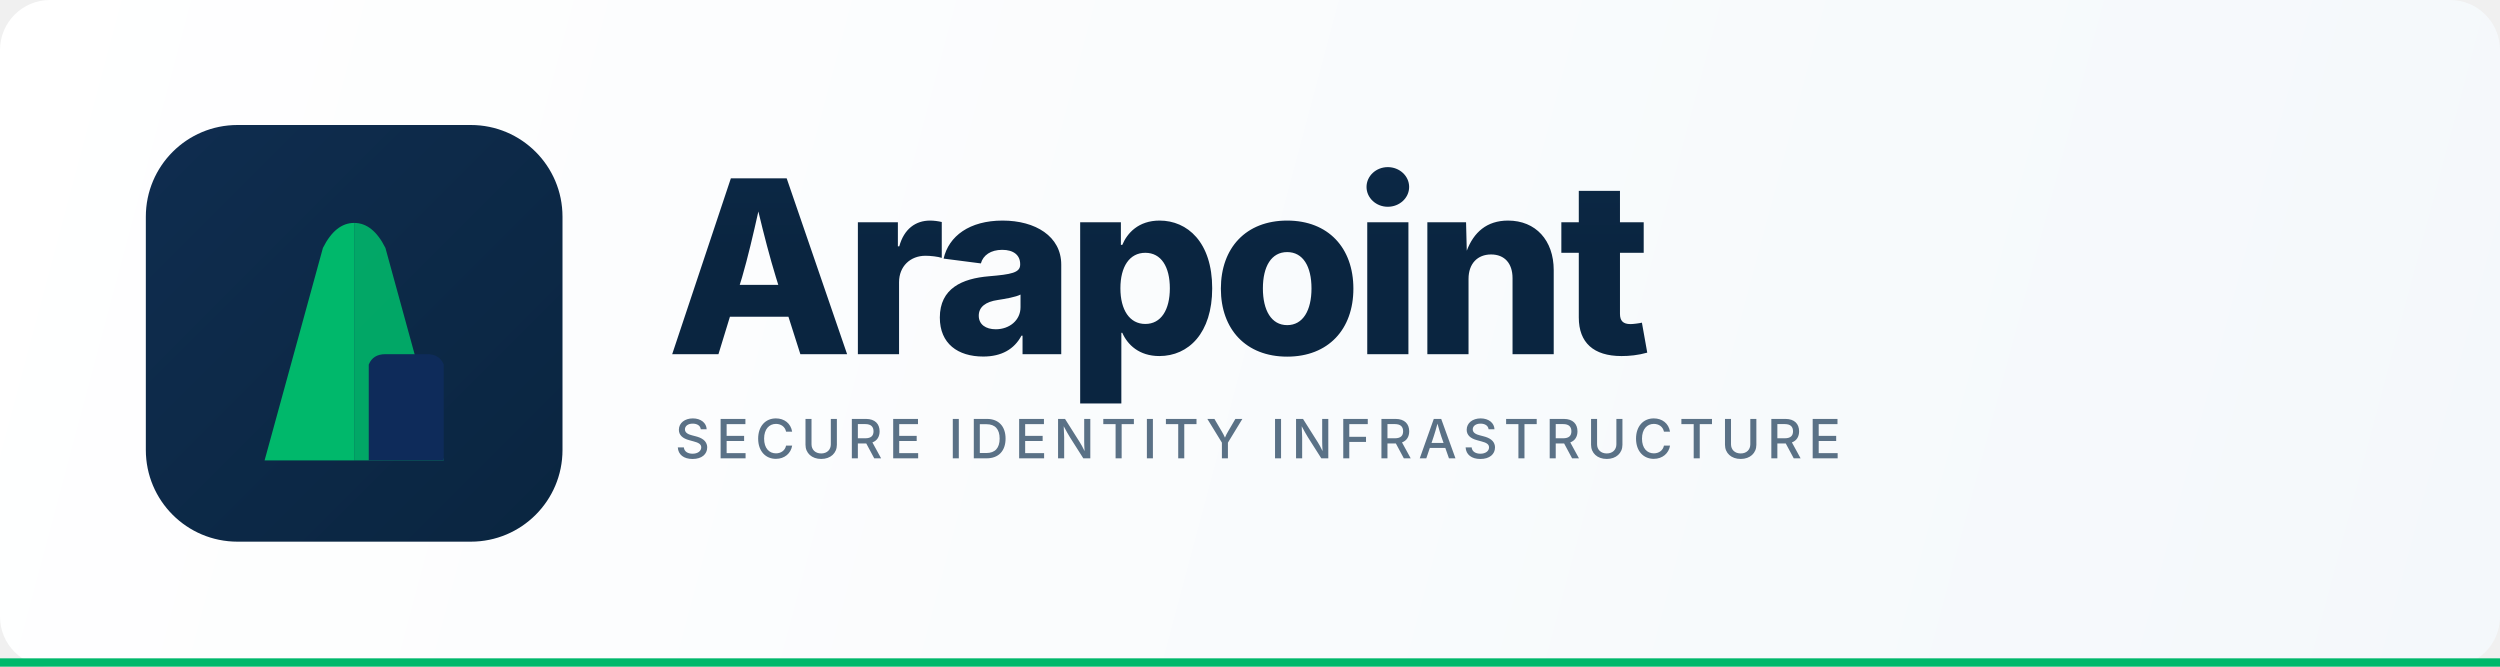
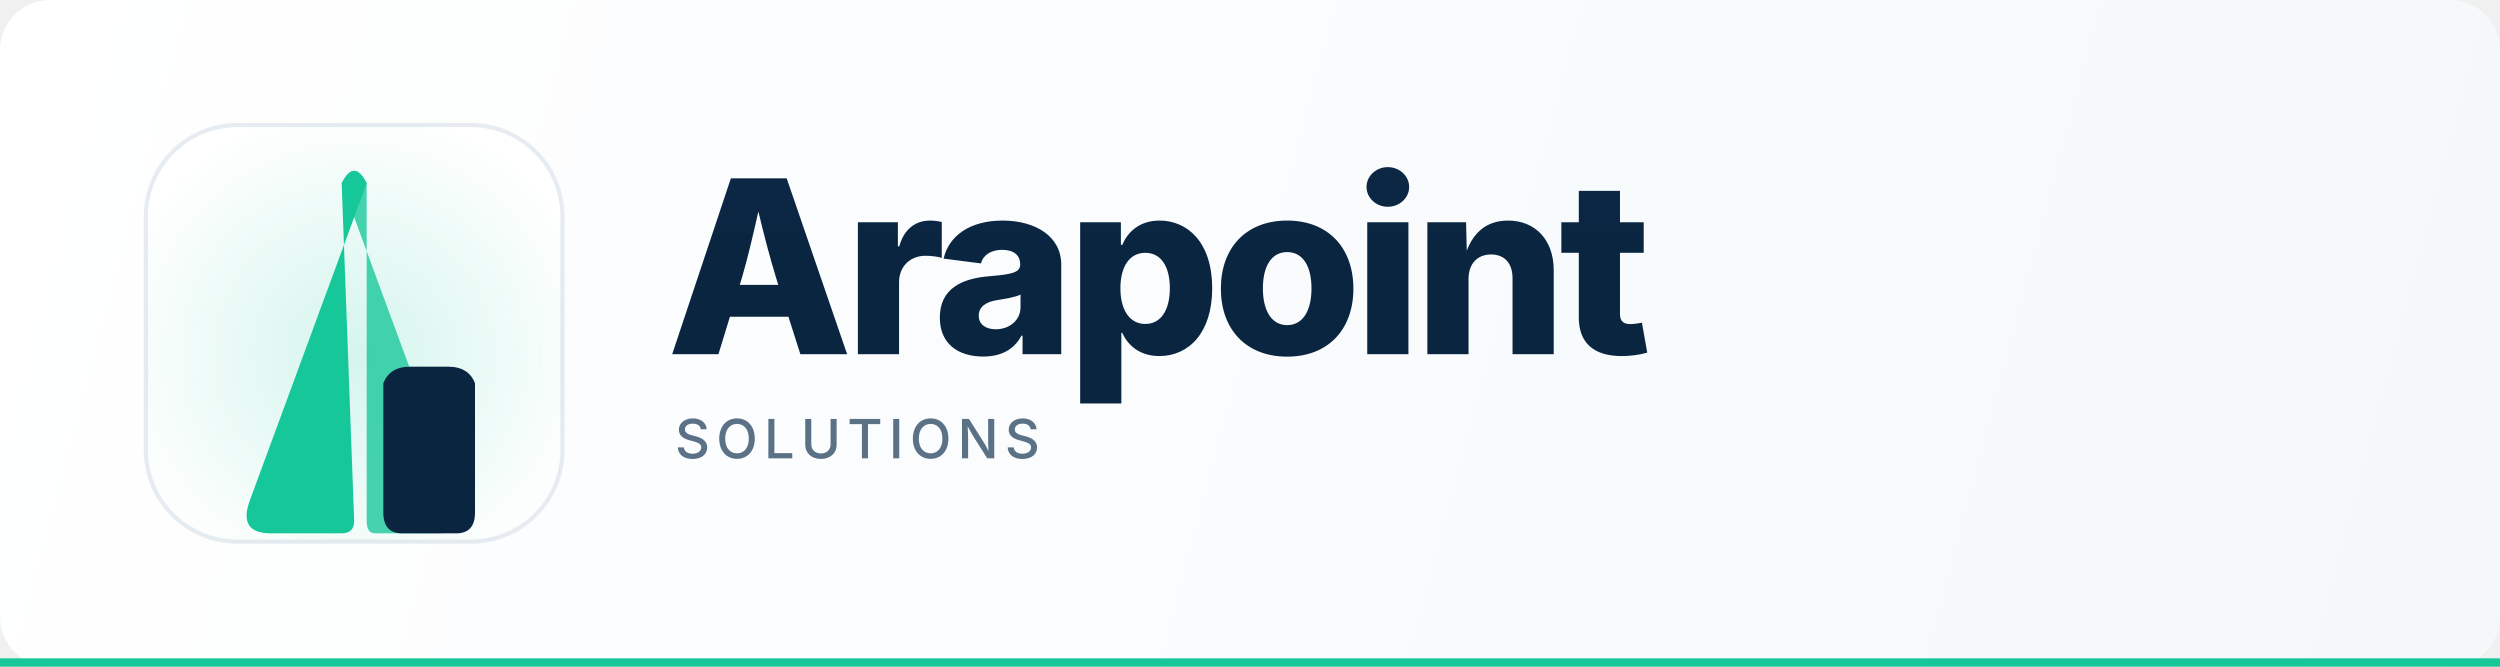
<svg xmlns="http://www.w3.org/2000/svg" viewBox="0 0 1200 320" fill="none">
  <defs>
    <linearGradient id="bgL" x1="0" y1="0" x2="1200" y2="320" gradientUnits="userSpaceOnUse">
      <stop offset="0" stop-color="#FFFFFF" />
      <stop offset="1" stop-color="#F4F8FB" />
    </linearGradient>
    <linearGradient id="wordL" x1="0" y1="0" x2="0" y2="120" gradientUnits="userSpaceOnUse">
      <stop offset="0" stop-color="#0F2D4F" />
      <stop offset="1" stop-color="#0A2540" />
    </linearGradient>
-     <linearGradient id="markL" x1="0" y1="0" x2="200" y2="200" gradientUnits="userSpaceOnUse">
-       <stop offset="0" stop-color="#0F2D4F" />
-       <stop offset="1" stop-color="#0A2540" />
-     </linearGradient>
+     <radialGradient id="glowL" cx="0.5" cy="0.55" r="0.6">
+       <stop offset="0" stop-color="#16C79A" stop-opacity="0.18" />
+       <stop offset="1" stop-color="#16C79A" stop-opacity="0" />
+     </radialGradient>
  </defs>
  <rect width="1200" height="320" rx="24" fill="url(#bgL)" />
-   <rect x="0" y="316" width="1200" height="4" fill="#00B86B" />
+   <rect x="0" y="316" width="1200" height="4" fill="#16C79A" />
  <g transform="translate(70 60)">
-     <rect width="200" height="200" rx="44" fill="url(#markL)" />
+     <rect width="200" height="200" rx="44" fill="#FFFFFF" stroke="#E6ECF2" stroke-width="2" />
+     <rect width="200" height="200" rx="44" fill="url(#glowL)" />
    <g transform="translate(100 110)">
-       <path d="M -43 51 L -15 -51 Q -9 -63 0 -63 L 0 51 Z" fill="#00B86B" />
-       <path d="M 0 -63 Q 9 -63 15 -51 L 43 51 L 0 51 Z" fill="#00B86B" opacity="0.88" />
-       <path d="M 7 5 Q 9 0 15 0 L 35 0 Q 41 0 43 5 L 43 51 L 7 51 Z" fill="#0E2B5A" />
+       <path d="M -6 -82 Q 0 -94 6 -82 L -50 70 Q -56 86 -40 86 L -6 86 Q 0 86 0 80 Z" fill="#16C79A" />
+       <path d="M 6 -82 Q 0 -94 -6 -82 L 50 70 Q 56 86 40 86 L 10 86 Q 6 86 6 80 Z" fill="#16C79A" opacity="0.78" />
+       <path d="M 14 14 Q 17 6 27 6 L 45 6 Q 55 6 58 14 L 58 76 Q 58 86 49 86 L 23 86 Q 14 86 14 76 Z" fill="#0A2540" />
    </g>
  </g>
  <text x="320" y="170" font-family="Inter, system-ui, -apple-system, sans-serif" font-size="116" font-weight="800" letter-spacing="-4" fill="url(#wordL)">Arapoint</text>
-   <text x="324" y="220" font-family="Inter, system-ui, sans-serif" font-size="26" font-weight="500" letter-spacing="3" fill="#5A7186">SECURE IDENTITY INFRASTRUCTURE</text>
+   <text x="324" y="220" font-family="Inter, system-ui, sans-serif" font-size="26" font-weight="500" letter-spacing="3" fill="#5A7186">SOLUTIONS</text>
</svg>
